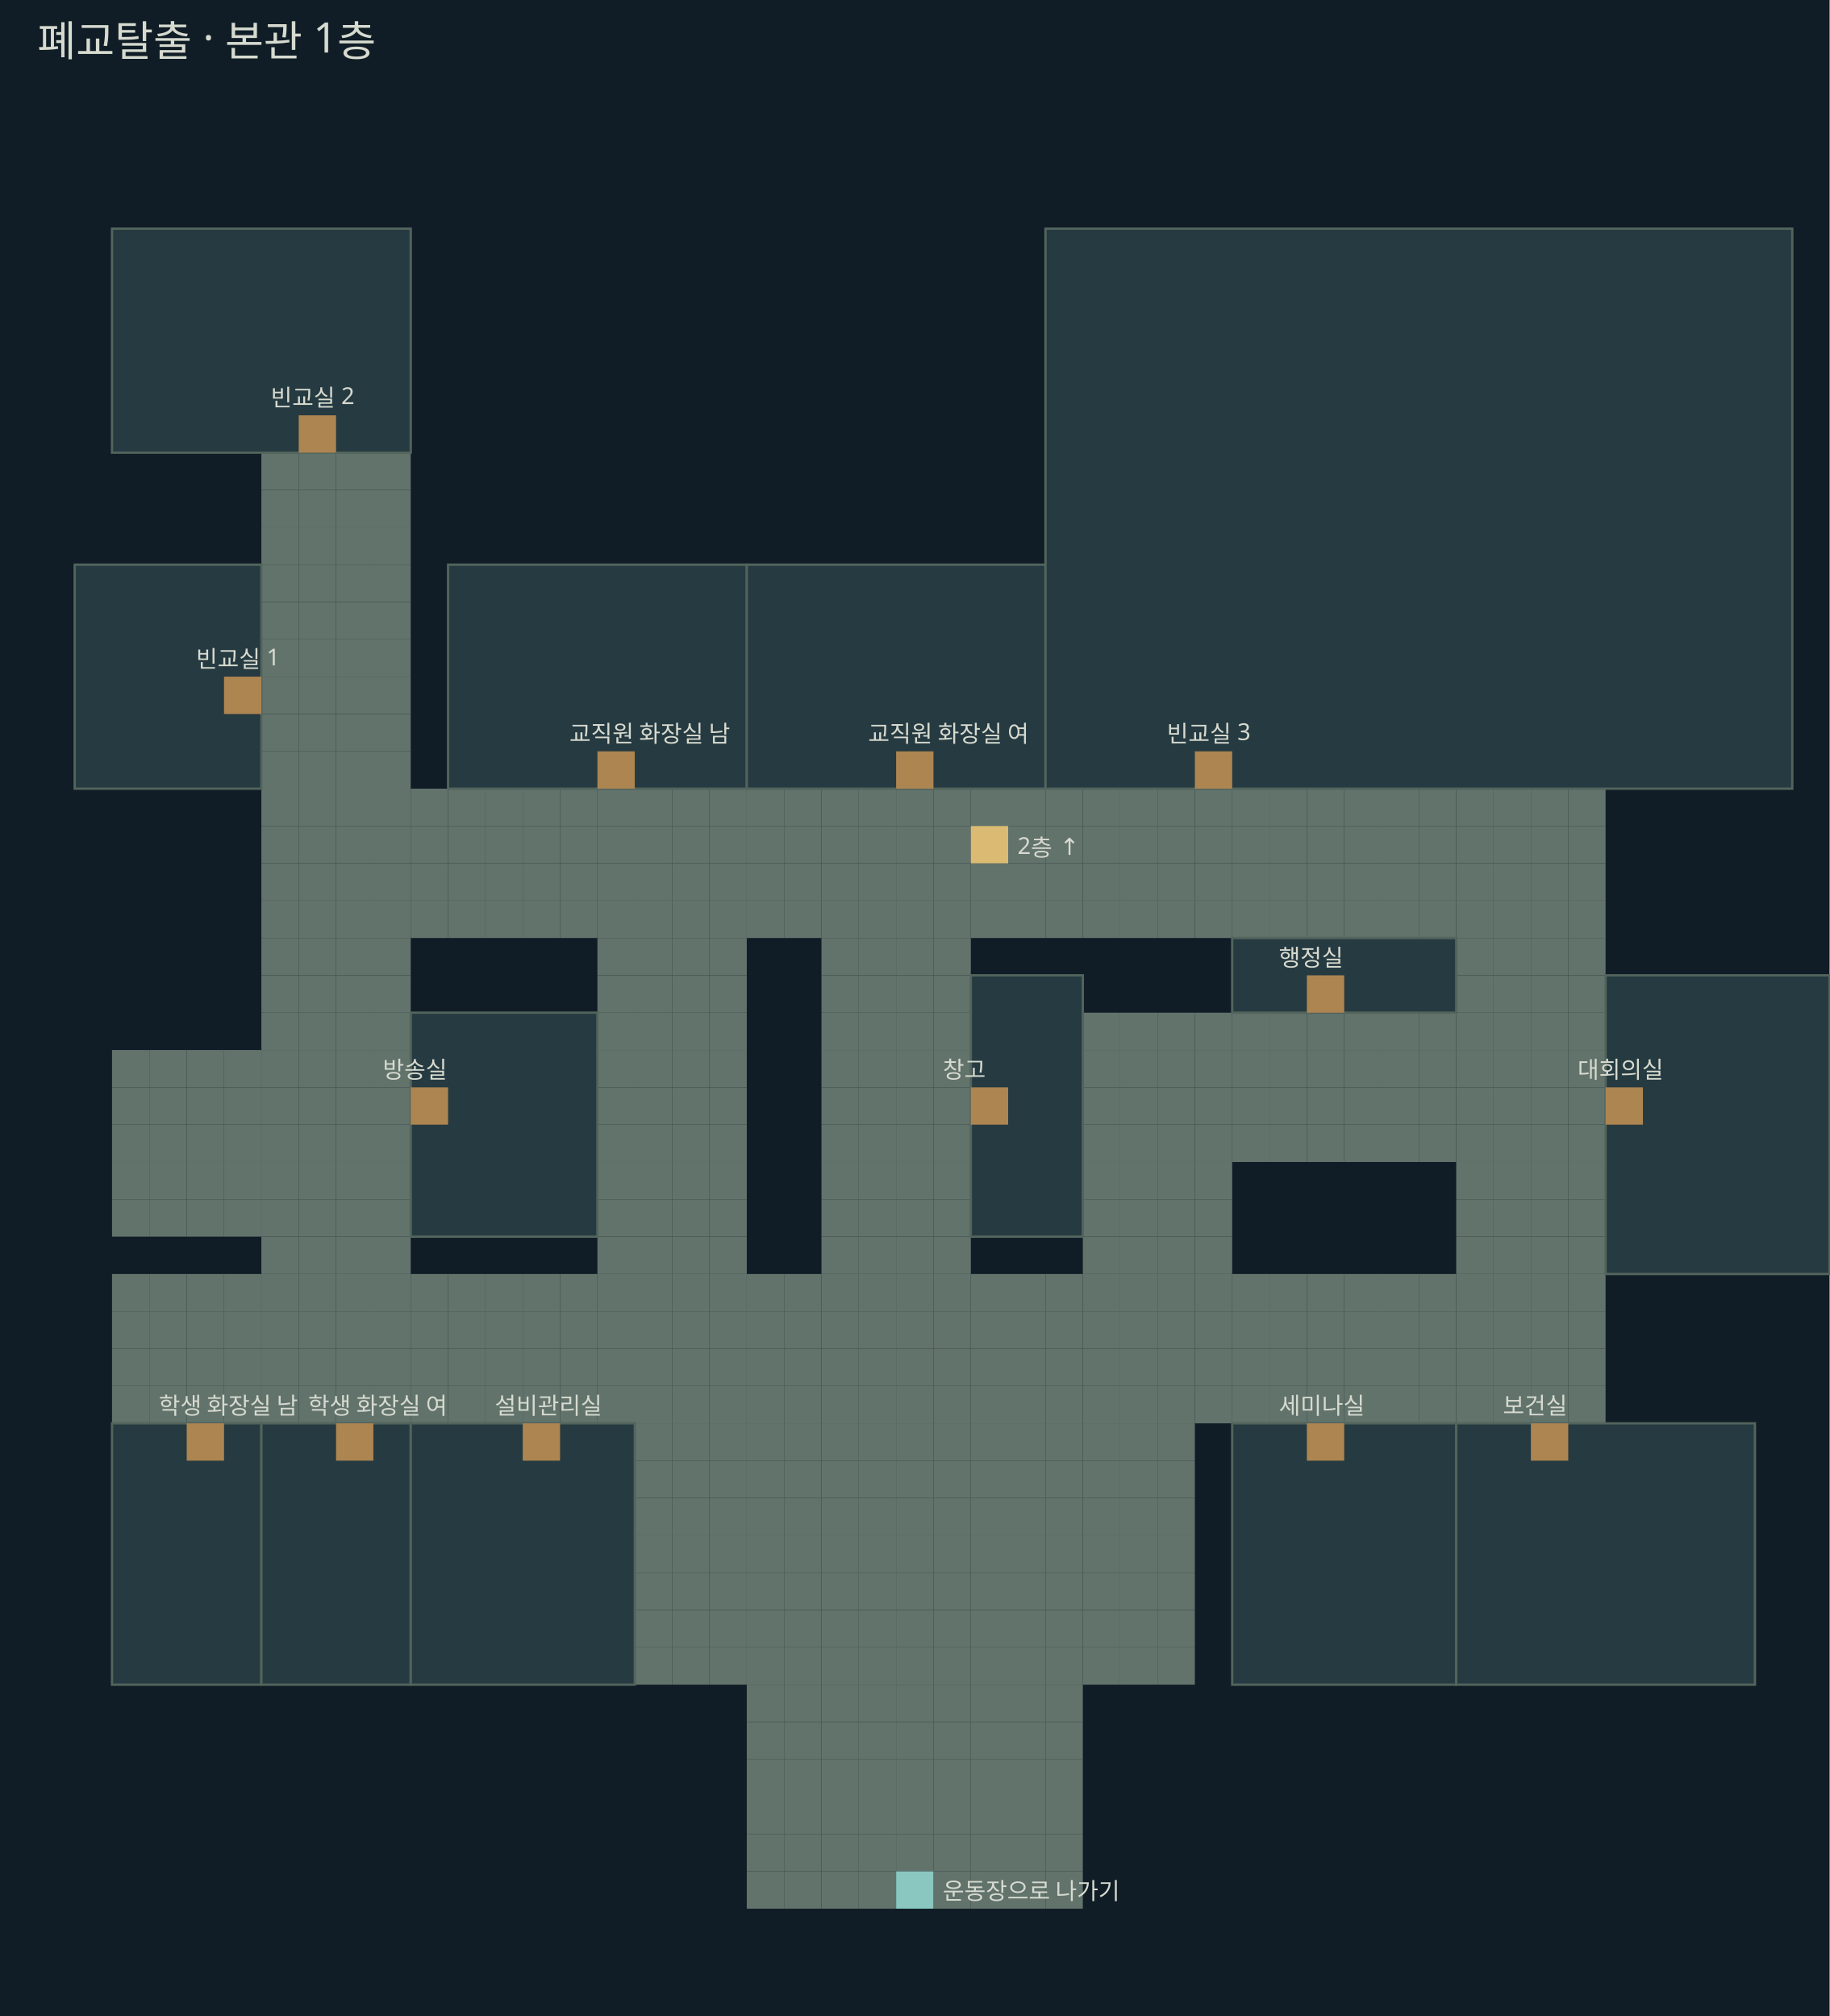
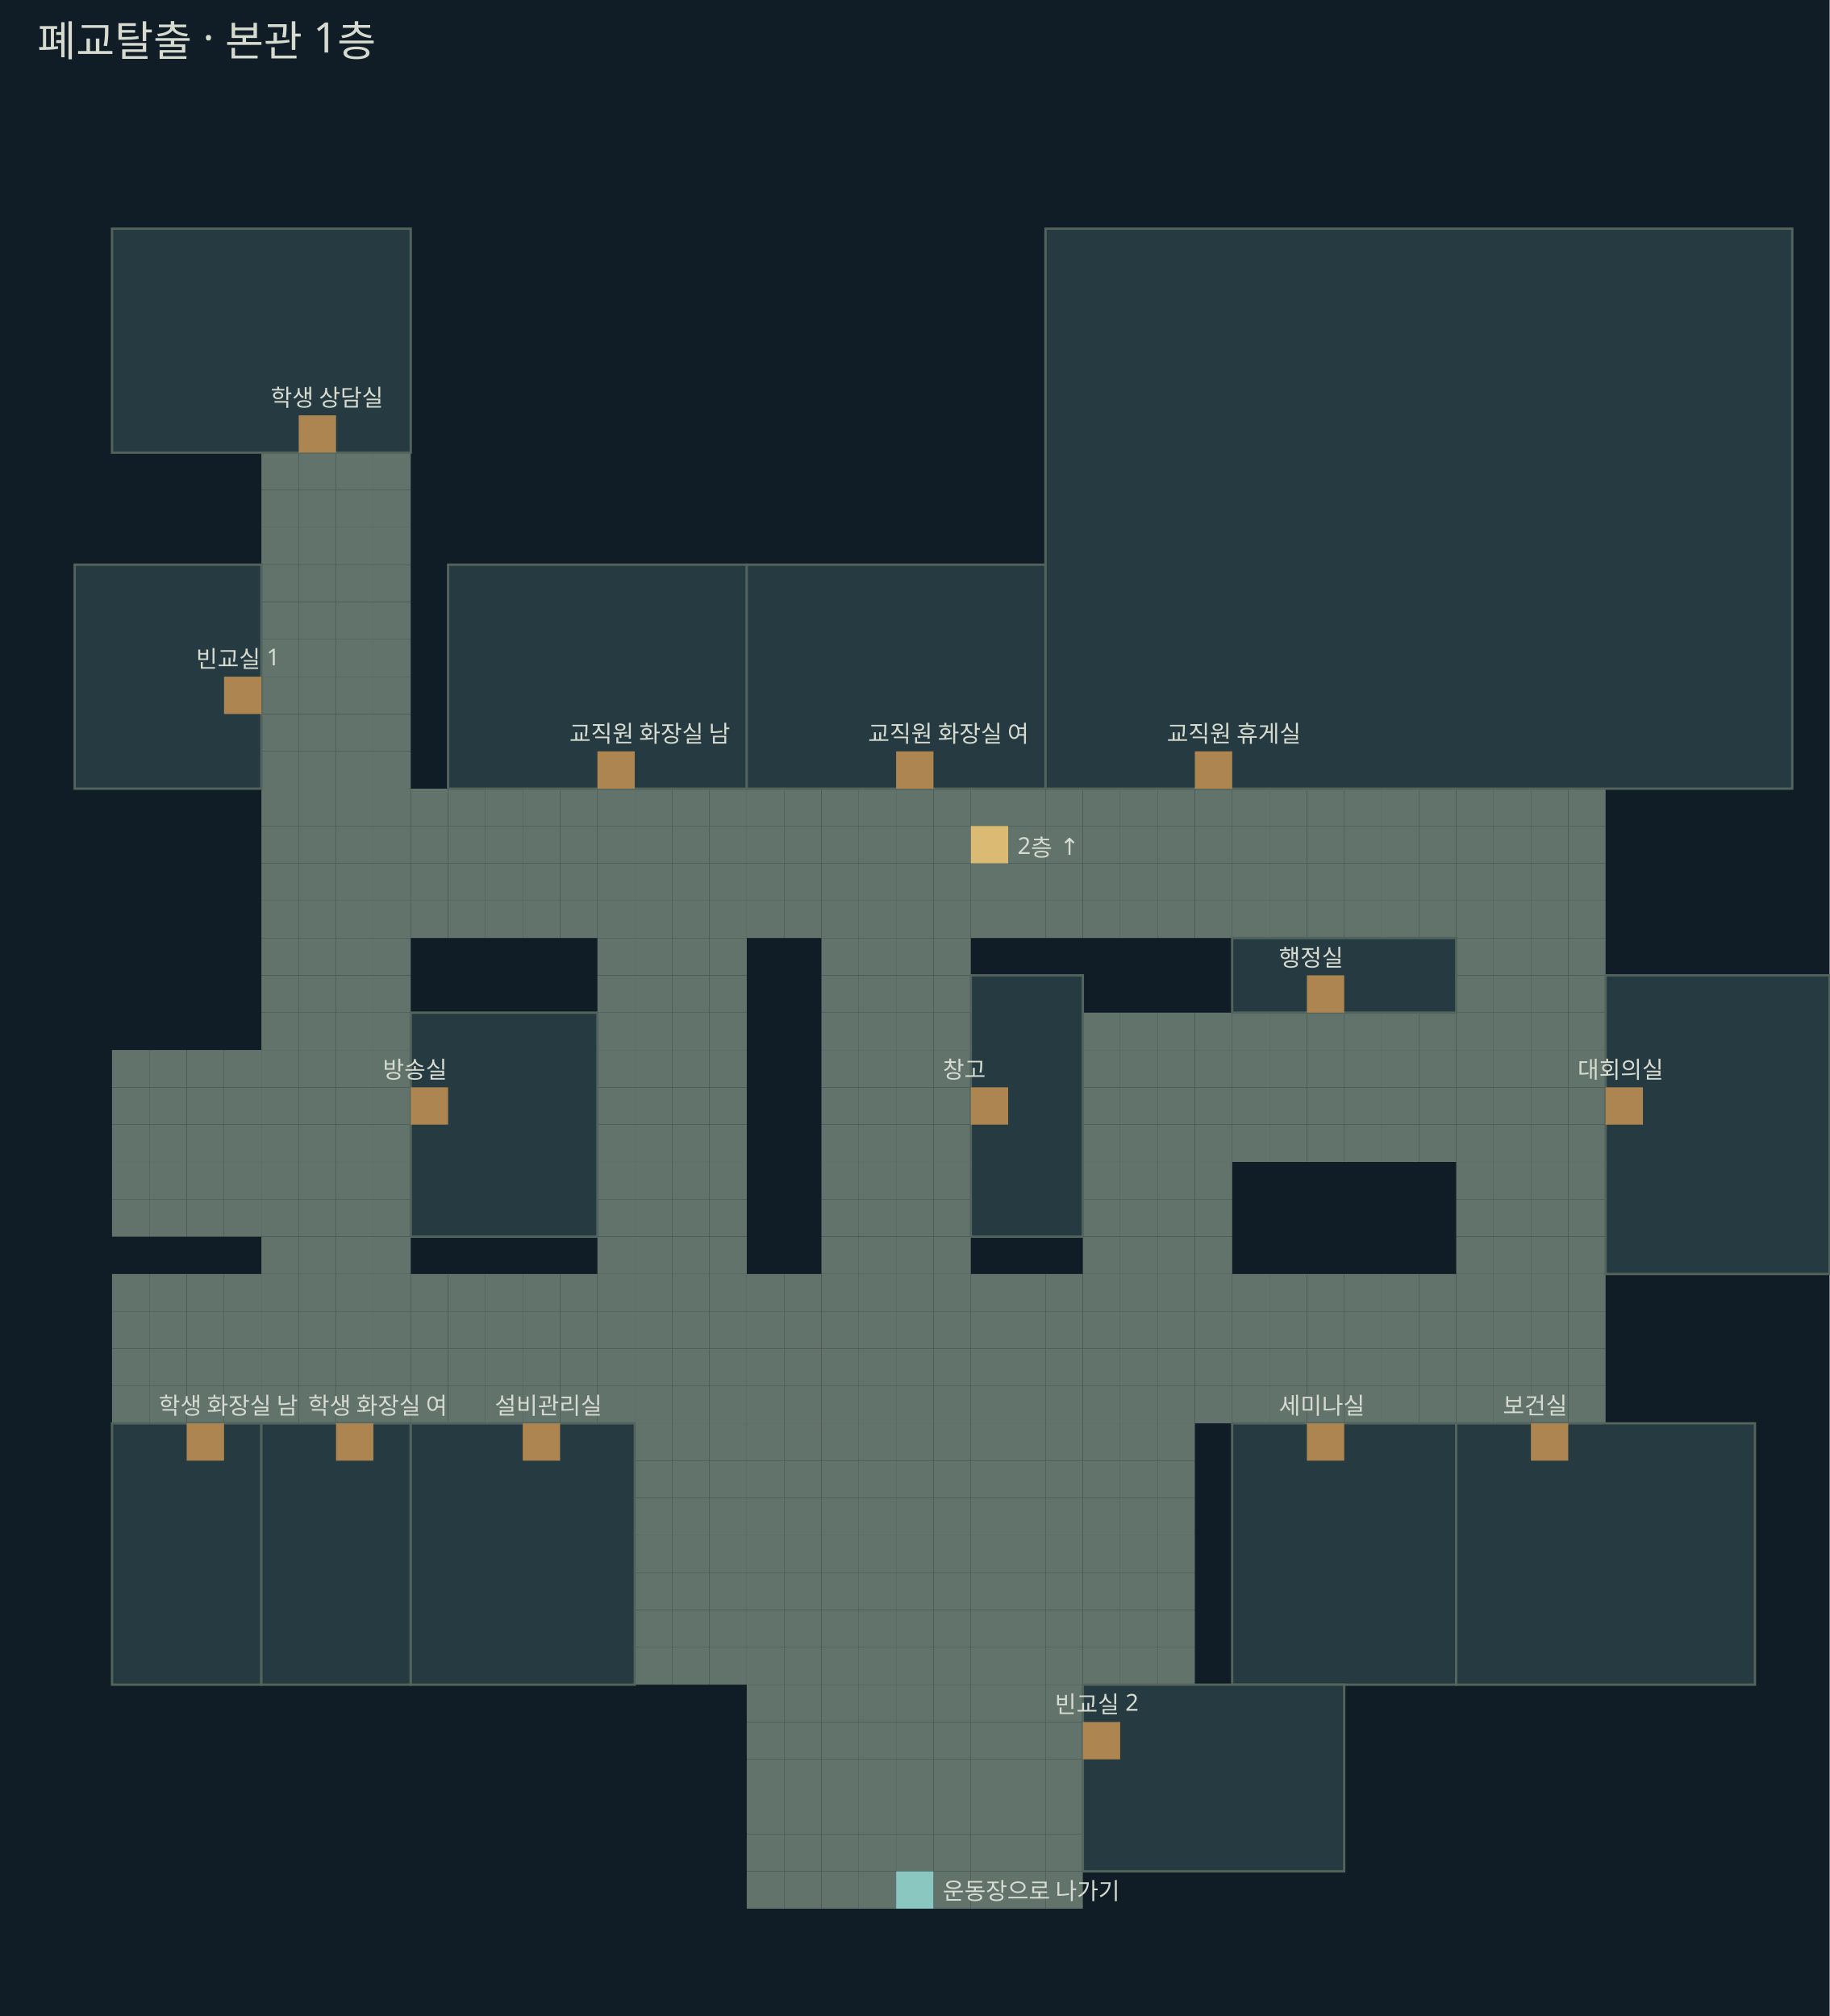
<svg xmlns="http://www.w3.org/2000/svg" viewBox="0 0 784 864">
  <rect width="784" height="864" fill="#101d26" />
  <style>text{font:10px sans-serif;fill:#d6dacf}</style>
  <text x="16" y="24" style="font-size:18px">폐교탈출 · 본관 1층</text>
  <rect x="48" y="594" width="16" height="16" fill="#62736c" />
  <rect x="48" y="578" width="16" height="16" fill="#62736c" />
  <rect x="48" y="562" width="16" height="16" fill="#62736c" />
  <rect x="48" y="546" width="16" height="16" fill="#62736c" />
  <rect x="48" y="514" width="16" height="16" fill="#62736c" />
  <rect x="48" y="498" width="16" height="16" fill="#62736c" />
  <rect x="48" y="482" width="16" height="16" fill="#62736c" />
  <rect x="48" y="466" width="16" height="16" fill="#62736c" />
  <rect x="48" y="450" width="16" height="16" fill="#62736c" />
  <rect x="64" y="594" width="16" height="16" fill="#62736c" />
  <rect x="64" y="578" width="16" height="16" fill="#62736c" />
  <rect x="64" y="562" width="16" height="16" fill="#62736c" />
  <rect x="64" y="546" width="16" height="16" fill="#62736c" />
  <rect x="64" y="514" width="16" height="16" fill="#62736c" />
  <rect x="64" y="498" width="16" height="16" fill="#62736c" />
  <rect x="64" y="482" width="16" height="16" fill="#62736c" />
  <rect x="64" y="466" width="16" height="16" fill="#62736c" />
  <rect x="64" y="450" width="16" height="16" fill="#62736c" />
  <rect x="80" y="594" width="16" height="16" fill="#62736c" />
  <rect x="80" y="578" width="16" height="16" fill="#62736c" />
  <rect x="80" y="562" width="16" height="16" fill="#62736c" />
  <rect x="80" y="546" width="16" height="16" fill="#62736c" />
  <rect x="80" y="514" width="16" height="16" fill="#62736c" />
  <rect x="80" y="498" width="16" height="16" fill="#62736c" />
  <rect x="80" y="482" width="16" height="16" fill="#62736c" />
  <rect x="80" y="466" width="16" height="16" fill="#62736c" />
  <rect x="80" y="450" width="16" height="16" fill="#62736c" />
  <rect x="96" y="594" width="16" height="16" fill="#62736c" />
  <rect x="96" y="578" width="16" height="16" fill="#62736c" />
  <rect x="96" y="562" width="16" height="16" fill="#62736c" />
  <rect x="96" y="546" width="16" height="16" fill="#62736c" />
  <rect x="96" y="514" width="16" height="16" fill="#62736c" />
  <rect x="96" y="498" width="16" height="16" fill="#62736c" />
  <rect x="96" y="482" width="16" height="16" fill="#62736c" />
  <rect x="96" y="466" width="16" height="16" fill="#62736c" />
  <rect x="96" y="450" width="16" height="16" fill="#62736c" />
  <rect x="112" y="594" width="16" height="16" fill="#62736c" />
  <rect x="112" y="578" width="16" height="16" fill="#62736c" />
  <rect x="112" y="562" width="16" height="16" fill="#62736c" />
  <rect x="112" y="546" width="16" height="16" fill="#62736c" />
  <rect x="112" y="530" width="16" height="16" fill="#62736c" />
  <rect x="112" y="514" width="16" height="16" fill="#62736c" />
  <rect x="112" y="498" width="16" height="16" fill="#62736c" />
  <rect x="112" y="482" width="16" height="16" fill="#62736c" />
  <rect x="112" y="466" width="16" height="16" fill="#62736c" />
  <rect x="112" y="450" width="16" height="16" fill="#62736c" />
  <rect x="112" y="434" width="16" height="16" fill="#62736c" />
  <rect x="112" y="418" width="16" height="16" fill="#62736c" />
  <rect x="112" y="402" width="16" height="16" fill="#62736c" />
  <rect x="112" y="386" width="16" height="16" fill="#62736c" />
  <rect x="112" y="370" width="16" height="16" fill="#62736c" />
  <rect x="112" y="354" width="16" height="16" fill="#62736c" />
  <rect x="112" y="338" width="16" height="16" fill="#62736c" />
  <rect x="112" y="322" width="16" height="16" fill="#62736c" />
  <rect x="112" y="306" width="16" height="16" fill="#62736c" />
  <rect x="112" y="290" width="16" height="16" fill="#62736c" />
  <rect x="112" y="274" width="16" height="16" fill="#62736c" />
  <rect x="112" y="258" width="16" height="16" fill="#62736c" />
  <rect x="112" y="242" width="16" height="16" fill="#62736c" />
  <rect x="112" y="226" width="16" height="16" fill="#62736c" />
  <rect x="112" y="210" width="16" height="16" fill="#62736c" />
  <rect x="112" y="194" width="16" height="16" fill="#62736c" />
  <rect x="128" y="594" width="16" height="16" fill="#62736c" />
  <rect x="128" y="578" width="16" height="16" fill="#62736c" />
  <rect x="128" y="562" width="16" height="16" fill="#62736c" />
  <rect x="128" y="546" width="16" height="16" fill="#62736c" />
  <rect x="128" y="530" width="16" height="16" fill="#62736c" />
  <rect x="128" y="514" width="16" height="16" fill="#62736c" />
  <rect x="128" y="498" width="16" height="16" fill="#62736c" />
  <rect x="128" y="482" width="16" height="16" fill="#62736c" />
  <rect x="128" y="466" width="16" height="16" fill="#62736c" />
  <rect x="128" y="450" width="16" height="16" fill="#62736c" />
  <rect x="128" y="434" width="16" height="16" fill="#62736c" />
  <rect x="128" y="418" width="16" height="16" fill="#62736c" />
  <rect x="128" y="402" width="16" height="16" fill="#62736c" />
  <rect x="128" y="386" width="16" height="16" fill="#62736c" />
  <rect x="128" y="370" width="16" height="16" fill="#62736c" />
  <rect x="128" y="354" width="16" height="16" fill="#62736c" />
  <rect x="128" y="338" width="16" height="16" fill="#62736c" />
  <rect x="128" y="322" width="16" height="16" fill="#62736c" />
  <rect x="128" y="306" width="16" height="16" fill="#62736c" />
  <rect x="128" y="290" width="16" height="16" fill="#62736c" />
  <rect x="128" y="274" width="16" height="16" fill="#62736c" />
  <rect x="128" y="258" width="16" height="16" fill="#62736c" />
  <rect x="128" y="242" width="16" height="16" fill="#62736c" />
  <rect x="128" y="226" width="16" height="16" fill="#62736c" />
  <rect x="128" y="210" width="16" height="16" fill="#62736c" />
  <rect x="128" y="194" width="16" height="16" fill="#62736c" />
  <rect x="144" y="594" width="16" height="16" fill="#62736c" />
  <rect x="144" y="578" width="16" height="16" fill="#62736c" />
  <rect x="144" y="562" width="16" height="16" fill="#62736c" />
  <rect x="144" y="546" width="16" height="16" fill="#62736c" />
  <rect x="144" y="530" width="16" height="16" fill="#62736c" />
  <rect x="144" y="514" width="16" height="16" fill="#62736c" />
  <rect x="144" y="498" width="16" height="16" fill="#62736c" />
  <rect x="144" y="482" width="16" height="16" fill="#62736c" />
  <rect x="144" y="466" width="16" height="16" fill="#62736c" />
  <rect x="144" y="450" width="16" height="16" fill="#62736c" />
  <rect x="144" y="434" width="16" height="16" fill="#62736c" />
  <rect x="144" y="418" width="16" height="16" fill="#62736c" />
  <rect x="144" y="402" width="16" height="16" fill="#62736c" />
  <rect x="144" y="386" width="16" height="16" fill="#62736c" />
  <rect x="144" y="370" width="16" height="16" fill="#62736c" />
  <rect x="144" y="354" width="16" height="16" fill="#62736c" />
  <rect x="144" y="338" width="16" height="16" fill="#62736c" />
  <rect x="144" y="322" width="16" height="16" fill="#62736c" />
  <rect x="144" y="306" width="16" height="16" fill="#62736c" />
  <rect x="144" y="290" width="16" height="16" fill="#62736c" />
  <rect x="144" y="274" width="16" height="16" fill="#62736c" />
  <rect x="144" y="258" width="16" height="16" fill="#62736c" />
  <rect x="144" y="242" width="16" height="16" fill="#62736c" />
  <rect x="144" y="226" width="16" height="16" fill="#62736c" />
  <rect x="144" y="210" width="16" height="16" fill="#62736c" />
  <rect x="144" y="194" width="16" height="16" fill="#62736c" />
  <rect x="160" y="594" width="16" height="16" fill="#62736c" />
  <rect x="160" y="578" width="16" height="16" fill="#62736c" />
  <rect x="160" y="562" width="16" height="16" fill="#62736c" />
  <rect x="160" y="546" width="16" height="16" fill="#62736c" />
  <rect x="160" y="530" width="16" height="16" fill="#62736c" />
  <rect x="160" y="514" width="16" height="16" fill="#62736c" />
  <rect x="160" y="498" width="16" height="16" fill="#62736c" />
  <rect x="160" y="482" width="16" height="16" fill="#62736c" />
  <rect x="160" y="466" width="16" height="16" fill="#62736c" />
  <rect x="160" y="450" width="16" height="16" fill="#62736c" />
  <rect x="160" y="434" width="16" height="16" fill="#62736c" />
  <rect x="160" y="418" width="16" height="16" fill="#62736c" />
  <rect x="160" y="402" width="16" height="16" fill="#62736c" />
  <rect x="160" y="386" width="16" height="16" fill="#62736c" />
  <rect x="160" y="370" width="16" height="16" fill="#62736c" />
  <rect x="160" y="354" width="16" height="16" fill="#62736c" />
  <rect x="160" y="338" width="16" height="16" fill="#62736c" />
  <rect x="160" y="322" width="16" height="16" fill="#62736c" />
  <rect x="160" y="306" width="16" height="16" fill="#62736c" />
  <rect x="160" y="290" width="16" height="16" fill="#62736c" />
  <rect x="160" y="274" width="16" height="16" fill="#62736c" />
  <rect x="160" y="258" width="16" height="16" fill="#62736c" />
  <rect x="160" y="242" width="16" height="16" fill="#62736c" />
  <rect x="160" y="226" width="16" height="16" fill="#62736c" />
  <rect x="160" y="210" width="16" height="16" fill="#62736c" />
  <rect x="160" y="194" width="16" height="16" fill="#62736c" />
  <rect x="176" y="594" width="16" height="16" fill="#62736c" />
  <rect x="176" y="578" width="16" height="16" fill="#62736c" />
  <rect x="176" y="562" width="16" height="16" fill="#62736c" />
  <rect x="176" y="546" width="16" height="16" fill="#62736c" />
  <rect x="176" y="386" width="16" height="16" fill="#62736c" />
  <rect x="176" y="370" width="16" height="16" fill="#62736c" />
  <rect x="176" y="354" width="16" height="16" fill="#62736c" />
  <rect x="176" y="338" width="16" height="16" fill="#62736c" />
  <rect x="192" y="594" width="16" height="16" fill="#62736c" />
  <rect x="192" y="578" width="16" height="16" fill="#62736c" />
  <rect x="192" y="562" width="16" height="16" fill="#62736c" />
  <rect x="192" y="546" width="16" height="16" fill="#62736c" />
  <rect x="192" y="386" width="16" height="16" fill="#62736c" />
  <rect x="192" y="370" width="16" height="16" fill="#62736c" />
  <rect x="192" y="354" width="16" height="16" fill="#62736c" />
  <rect x="192" y="338" width="16" height="16" fill="#62736c" />
  <rect x="208" y="594" width="16" height="16" fill="#62736c" />
  <rect x="208" y="578" width="16" height="16" fill="#62736c" />
  <rect x="208" y="562" width="16" height="16" fill="#62736c" />
  <rect x="208" y="546" width="16" height="16" fill="#62736c" />
  <rect x="208" y="386" width="16" height="16" fill="#62736c" />
  <rect x="208" y="370" width="16" height="16" fill="#62736c" />
  <rect x="208" y="354" width="16" height="16" fill="#62736c" />
  <rect x="208" y="338" width="16" height="16" fill="#62736c" />
  <rect x="224" y="594" width="16" height="16" fill="#62736c" />
  <rect x="224" y="578" width="16" height="16" fill="#62736c" />
  <rect x="224" y="562" width="16" height="16" fill="#62736c" />
  <rect x="224" y="546" width="16" height="16" fill="#62736c" />
  <rect x="224" y="386" width="16" height="16" fill="#62736c" />
  <rect x="224" y="370" width="16" height="16" fill="#62736c" />
  <rect x="224" y="354" width="16" height="16" fill="#62736c" />
  <rect x="224" y="338" width="16" height="16" fill="#62736c" />
  <rect x="240" y="594" width="16" height="16" fill="#62736c" />
  <rect x="240" y="578" width="16" height="16" fill="#62736c" />
  <rect x="240" y="562" width="16" height="16" fill="#62736c" />
  <rect x="240" y="546" width="16" height="16" fill="#62736c" />
  <rect x="240" y="386" width="16" height="16" fill="#62736c" />
  <rect x="240" y="370" width="16" height="16" fill="#62736c" />
  <rect x="240" y="354" width="16" height="16" fill="#62736c" />
  <rect x="240" y="338" width="16" height="16" fill="#62736c" />
  <rect x="256" y="594" width="16" height="16" fill="#62736c" />
  <rect x="256" y="578" width="16" height="16" fill="#62736c" />
  <rect x="256" y="562" width="16" height="16" fill="#62736c" />
  <rect x="256" y="546" width="16" height="16" fill="#62736c" />
  <rect x="256" y="530" width="16" height="16" fill="#62736c" />
  <rect x="256" y="514" width="16" height="16" fill="#62736c" />
  <rect x="256" y="498" width="16" height="16" fill="#62736c" />
  <rect x="256" y="482" width="16" height="16" fill="#62736c" />
  <rect x="256" y="466" width="16" height="16" fill="#62736c" />
  <rect x="256" y="450" width="16" height="16" fill="#62736c" />
  <rect x="256" y="434" width="16" height="16" fill="#62736c" />
  <rect x="256" y="418" width="16" height="16" fill="#62736c" />
  <rect x="256" y="402" width="16" height="16" fill="#62736c" />
  <rect x="256" y="386" width="16" height="16" fill="#62736c" />
  <rect x="256" y="370" width="16" height="16" fill="#62736c" />
  <rect x="256" y="354" width="16" height="16" fill="#62736c" />
  <rect x="256" y="338" width="16" height="16" fill="#62736c" />
  <rect x="272" y="706" width="16" height="16" fill="#62736c" />
  <rect x="272" y="690" width="16" height="16" fill="#62736c" />
  <rect x="272" y="674" width="16" height="16" fill="#62736c" />
  <rect x="272" y="658" width="16" height="16" fill="#62736c" />
  <rect x="272" y="642" width="16" height="16" fill="#62736c" />
  <rect x="272" y="626" width="16" height="16" fill="#62736c" />
  <rect x="272" y="610" width="16" height="16" fill="#62736c" />
  <rect x="272" y="594" width="16" height="16" fill="#62736c" />
  <rect x="272" y="578" width="16" height="16" fill="#62736c" />
  <rect x="272" y="562" width="16" height="16" fill="#62736c" />
  <rect x="272" y="546" width="16" height="16" fill="#62736c" />
  <rect x="272" y="530" width="16" height="16" fill="#62736c" />
  <rect x="272" y="514" width="16" height="16" fill="#62736c" />
  <rect x="272" y="498" width="16" height="16" fill="#62736c" />
  <rect x="272" y="482" width="16" height="16" fill="#62736c" />
  <rect x="272" y="466" width="16" height="16" fill="#62736c" />
  <rect x="272" y="450" width="16" height="16" fill="#62736c" />
  <rect x="272" y="434" width="16" height="16" fill="#62736c" />
  <rect x="272" y="418" width="16" height="16" fill="#62736c" />
  <rect x="272" y="402" width="16" height="16" fill="#62736c" />
  <rect x="272" y="386" width="16" height="16" fill="#62736c" />
  <rect x="272" y="370" width="16" height="16" fill="#62736c" />
  <rect x="272" y="354" width="16" height="16" fill="#62736c" />
  <rect x="272" y="338" width="16" height="16" fill="#62736c" />
  <rect x="288" y="706" width="16" height="16" fill="#62736c" />
  <rect x="288" y="690" width="16" height="16" fill="#62736c" />
  <rect x="288" y="674" width="16" height="16" fill="#62736c" />
  <rect x="288" y="658" width="16" height="16" fill="#62736c" />
  <rect x="288" y="642" width="16" height="16" fill="#62736c" />
  <rect x="288" y="626" width="16" height="16" fill="#62736c" />
  <rect x="288" y="610" width="16" height="16" fill="#62736c" />
  <rect x="288" y="594" width="16" height="16" fill="#62736c" />
  <rect x="288" y="578" width="16" height="16" fill="#62736c" />
  <rect x="288" y="562" width="16" height="16" fill="#62736c" />
  <rect x="288" y="546" width="16" height="16" fill="#62736c" />
  <rect x="288" y="530" width="16" height="16" fill="#62736c" />
  <rect x="288" y="514" width="16" height="16" fill="#62736c" />
  <rect x="288" y="498" width="16" height="16" fill="#62736c" />
  <rect x="288" y="482" width="16" height="16" fill="#62736c" />
  <rect x="288" y="466" width="16" height="16" fill="#62736c" />
  <rect x="288" y="450" width="16" height="16" fill="#62736c" />
  <rect x="288" y="434" width="16" height="16" fill="#62736c" />
  <rect x="288" y="418" width="16" height="16" fill="#62736c" />
  <rect x="288" y="402" width="16" height="16" fill="#62736c" />
  <rect x="288" y="386" width="16" height="16" fill="#62736c" />
  <rect x="288" y="370" width="16" height="16" fill="#62736c" />
  <rect x="288" y="354" width="16" height="16" fill="#62736c" />
  <rect x="288" y="338" width="16" height="16" fill="#62736c" />
  <rect x="304" y="706" width="16" height="16" fill="#62736c" />
  <rect x="304" y="690" width="16" height="16" fill="#62736c" />
  <rect x="304" y="674" width="16" height="16" fill="#62736c" />
  <rect x="304" y="658" width="16" height="16" fill="#62736c" />
  <rect x="304" y="642" width="16" height="16" fill="#62736c" />
  <rect x="304" y="626" width="16" height="16" fill="#62736c" />
  <rect x="304" y="610" width="16" height="16" fill="#62736c" />
  <rect x="304" y="594" width="16" height="16" fill="#62736c" />
  <rect x="304" y="578" width="16" height="16" fill="#62736c" />
  <rect x="304" y="562" width="16" height="16" fill="#62736c" />
  <rect x="304" y="546" width="16" height="16" fill="#62736c" />
  <rect x="304" y="530" width="16" height="16" fill="#62736c" />
  <rect x="304" y="514" width="16" height="16" fill="#62736c" />
  <rect x="304" y="498" width="16" height="16" fill="#62736c" />
  <rect x="304" y="482" width="16" height="16" fill="#62736c" />
  <rect x="304" y="466" width="16" height="16" fill="#62736c" />
  <rect x="304" y="450" width="16" height="16" fill="#62736c" />
  <rect x="304" y="434" width="16" height="16" fill="#62736c" />
  <rect x="304" y="418" width="16" height="16" fill="#62736c" />
  <rect x="304" y="402" width="16" height="16" fill="#62736c" />
  <rect x="304" y="386" width="16" height="16" fill="#62736c" />
  <rect x="304" y="370" width="16" height="16" fill="#62736c" />
  <rect x="304" y="354" width="16" height="16" fill="#62736c" />
  <rect x="304" y="338" width="16" height="16" fill="#62736c" />
  <rect x="320" y="802" width="16" height="16" fill="#62736c" />
  <rect x="320" y="786" width="16" height="16" fill="#62736c" />
  <rect x="320" y="770" width="16" height="16" fill="#62736c" />
  <rect x="320" y="754" width="16" height="16" fill="#62736c" />
  <rect x="320" y="738" width="16" height="16" fill="#62736c" />
  <rect x="320" y="722" width="16" height="16" fill="#62736c" />
  <rect x="320" y="706" width="16" height="16" fill="#62736c" />
  <rect x="320" y="690" width="16" height="16" fill="#62736c" />
  <rect x="320" y="674" width="16" height="16" fill="#62736c" />
  <rect x="320" y="658" width="16" height="16" fill="#62736c" />
  <rect x="320" y="642" width="16" height="16" fill="#62736c" />
  <rect x="320" y="626" width="16" height="16" fill="#62736c" />
  <rect x="320" y="610" width="16" height="16" fill="#62736c" />
  <rect x="320" y="594" width="16" height="16" fill="#62736c" />
  <rect x="320" y="578" width="16" height="16" fill="#62736c" />
  <rect x="320" y="562" width="16" height="16" fill="#62736c" />
  <rect x="320" y="546" width="16" height="16" fill="#62736c" />
  <rect x="320" y="386" width="16" height="16" fill="#62736c" />
  <rect x="320" y="370" width="16" height="16" fill="#62736c" />
  <rect x="320" y="354" width="16" height="16" fill="#62736c" />
  <rect x="320" y="338" width="16" height="16" fill="#62736c" />
  <rect x="336" y="802" width="16" height="16" fill="#62736c" />
  <rect x="336" y="786" width="16" height="16" fill="#62736c" />
  <rect x="336" y="770" width="16" height="16" fill="#62736c" />
  <rect x="336" y="754" width="16" height="16" fill="#62736c" />
  <rect x="336" y="738" width="16" height="16" fill="#62736c" />
  <rect x="336" y="722" width="16" height="16" fill="#62736c" />
  <rect x="336" y="706" width="16" height="16" fill="#62736c" />
  <rect x="336" y="690" width="16" height="16" fill="#62736c" />
  <rect x="336" y="674" width="16" height="16" fill="#62736c" />
  <rect x="336" y="658" width="16" height="16" fill="#62736c" />
  <rect x="336" y="642" width="16" height="16" fill="#62736c" />
  <rect x="336" y="626" width="16" height="16" fill="#62736c" />
  <rect x="336" y="610" width="16" height="16" fill="#62736c" />
  <rect x="336" y="594" width="16" height="16" fill="#62736c" />
  <rect x="336" y="578" width="16" height="16" fill="#62736c" />
  <rect x="336" y="562" width="16" height="16" fill="#62736c" />
  <rect x="336" y="546" width="16" height="16" fill="#62736c" />
  <rect x="336" y="386" width="16" height="16" fill="#62736c" />
  <rect x="336" y="370" width="16" height="16" fill="#62736c" />
  <rect x="336" y="354" width="16" height="16" fill="#62736c" />
  <rect x="336" y="338" width="16" height="16" fill="#62736c" />
  <rect x="352" y="802" width="16" height="16" fill="#62736c" />
  <rect x="352" y="786" width="16" height="16" fill="#62736c" />
  <rect x="352" y="770" width="16" height="16" fill="#62736c" />
  <rect x="352" y="754" width="16" height="16" fill="#62736c" />
  <rect x="352" y="738" width="16" height="16" fill="#62736c" />
  <rect x="352" y="722" width="16" height="16" fill="#62736c" />
  <rect x="352" y="706" width="16" height="16" fill="#62736c" />
  <rect x="352" y="690" width="16" height="16" fill="#62736c" />
  <rect x="352" y="674" width="16" height="16" fill="#62736c" />
  <rect x="352" y="658" width="16" height="16" fill="#62736c" />
  <rect x="352" y="642" width="16" height="16" fill="#62736c" />
  <rect x="352" y="626" width="16" height="16" fill="#62736c" />
  <rect x="352" y="610" width="16" height="16" fill="#62736c" />
  <rect x="352" y="594" width="16" height="16" fill="#62736c" />
  <rect x="352" y="578" width="16" height="16" fill="#62736c" />
  <rect x="352" y="562" width="16" height="16" fill="#62736c" />
  <rect x="352" y="546" width="16" height="16" fill="#62736c" />
  <rect x="352" y="530" width="16" height="16" fill="#62736c" />
  <rect x="352" y="514" width="16" height="16" fill="#62736c" />
  <rect x="352" y="498" width="16" height="16" fill="#62736c" />
  <rect x="352" y="482" width="16" height="16" fill="#62736c" />
  <rect x="352" y="466" width="16" height="16" fill="#62736c" />
  <rect x="352" y="450" width="16" height="16" fill="#62736c" />
  <rect x="352" y="434" width="16" height="16" fill="#62736c" />
  <rect x="352" y="418" width="16" height="16" fill="#62736c" />
  <rect x="352" y="402" width="16" height="16" fill="#62736c" />
  <rect x="352" y="386" width="16" height="16" fill="#62736c" />
  <rect x="352" y="370" width="16" height="16" fill="#62736c" />
  <rect x="352" y="354" width="16" height="16" fill="#62736c" />
  <rect x="352" y="338" width="16" height="16" fill="#62736c" />
  <rect x="368" y="802" width="16" height="16" fill="#62736c" />
  <rect x="368" y="786" width="16" height="16" fill="#62736c" />
  <rect x="368" y="770" width="16" height="16" fill="#62736c" />
  <rect x="368" y="754" width="16" height="16" fill="#62736c" />
  <rect x="368" y="738" width="16" height="16" fill="#62736c" />
  <rect x="368" y="722" width="16" height="16" fill="#62736c" />
  <rect x="368" y="706" width="16" height="16" fill="#62736c" />
  <rect x="368" y="690" width="16" height="16" fill="#62736c" />
  <rect x="368" y="674" width="16" height="16" fill="#62736c" />
  <rect x="368" y="658" width="16" height="16" fill="#62736c" />
  <rect x="368" y="642" width="16" height="16" fill="#62736c" />
  <rect x="368" y="626" width="16" height="16" fill="#62736c" />
  <rect x="368" y="610" width="16" height="16" fill="#62736c" />
  <rect x="368" y="594" width="16" height="16" fill="#62736c" />
  <rect x="368" y="578" width="16" height="16" fill="#62736c" />
  <rect x="368" y="562" width="16" height="16" fill="#62736c" />
  <rect x="368" y="546" width="16" height="16" fill="#62736c" />
  <rect x="368" y="530" width="16" height="16" fill="#62736c" />
  <rect x="368" y="514" width="16" height="16" fill="#62736c" />
  <rect x="368" y="498" width="16" height="16" fill="#62736c" />
  <rect x="368" y="482" width="16" height="16" fill="#62736c" />
  <rect x="368" y="466" width="16" height="16" fill="#62736c" />
  <rect x="368" y="450" width="16" height="16" fill="#62736c" />
  <rect x="368" y="434" width="16" height="16" fill="#62736c" />
  <rect x="368" y="418" width="16" height="16" fill="#62736c" />
  <rect x="368" y="402" width="16" height="16" fill="#62736c" />
  <rect x="368" y="386" width="16" height="16" fill="#62736c" />
  <rect x="368" y="370" width="16" height="16" fill="#62736c" />
  <rect x="368" y="354" width="16" height="16" fill="#62736c" />
  <rect x="368" y="338" width="16" height="16" fill="#62736c" />
  <rect x="384" y="786" width="16" height="16" fill="#62736c" />
  <rect x="384" y="770" width="16" height="16" fill="#62736c" />
  <rect x="384" y="754" width="16" height="16" fill="#62736c" />
  <rect x="384" y="738" width="16" height="16" fill="#62736c" />
  <rect x="384" y="722" width="16" height="16" fill="#62736c" />
  <rect x="384" y="706" width="16" height="16" fill="#62736c" />
  <rect x="384" y="690" width="16" height="16" fill="#62736c" />
  <rect x="384" y="674" width="16" height="16" fill="#62736c" />
  <rect x="384" y="658" width="16" height="16" fill="#62736c" />
  <rect x="384" y="642" width="16" height="16" fill="#62736c" />
  <rect x="384" y="626" width="16" height="16" fill="#62736c" />
  <rect x="384" y="610" width="16" height="16" fill="#62736c" />
  <rect x="384" y="594" width="16" height="16" fill="#62736c" />
  <rect x="384" y="578" width="16" height="16" fill="#62736c" />
  <rect x="384" y="562" width="16" height="16" fill="#62736c" />
  <rect x="384" y="546" width="16" height="16" fill="#62736c" />
  <rect x="384" y="530" width="16" height="16" fill="#62736c" />
  <rect x="384" y="514" width="16" height="16" fill="#62736c" />
  <rect x="384" y="498" width="16" height="16" fill="#62736c" />
  <rect x="384" y="482" width="16" height="16" fill="#62736c" />
  <rect x="384" y="466" width="16" height="16" fill="#62736c" />
  <rect x="384" y="450" width="16" height="16" fill="#62736c" />
  <rect x="384" y="434" width="16" height="16" fill="#62736c" />
  <rect x="384" y="418" width="16" height="16" fill="#62736c" />
  <rect x="384" y="402" width="16" height="16" fill="#62736c" />
  <rect x="384" y="386" width="16" height="16" fill="#62736c" />
  <rect x="384" y="370" width="16" height="16" fill="#62736c" />
  <rect x="384" y="354" width="16" height="16" fill="#62736c" />
  <rect x="384" y="338" width="16" height="16" fill="#62736c" />
  <rect x="400" y="802" width="16" height="16" fill="#62736c" />
  <rect x="400" y="786" width="16" height="16" fill="#62736c" />
  <rect x="400" y="770" width="16" height="16" fill="#62736c" />
  <rect x="400" y="754" width="16" height="16" fill="#62736c" />
  <rect x="400" y="738" width="16" height="16" fill="#62736c" />
  <rect x="400" y="722" width="16" height="16" fill="#62736c" />
  <rect x="400" y="706" width="16" height="16" fill="#62736c" />
  <rect x="400" y="690" width="16" height="16" fill="#62736c" />
  <rect x="400" y="674" width="16" height="16" fill="#62736c" />
  <rect x="400" y="658" width="16" height="16" fill="#62736c" />
  <rect x="400" y="642" width="16" height="16" fill="#62736c" />
  <rect x="400" y="626" width="16" height="16" fill="#62736c" />
  <rect x="400" y="610" width="16" height="16" fill="#62736c" />
  <rect x="400" y="594" width="16" height="16" fill="#62736c" />
  <rect x="400" y="578" width="16" height="16" fill="#62736c" />
  <rect x="400" y="562" width="16" height="16" fill="#62736c" />
  <rect x="400" y="546" width="16" height="16" fill="#62736c" />
  <rect x="400" y="530" width="16" height="16" fill="#62736c" />
  <rect x="400" y="514" width="16" height="16" fill="#62736c" />
  <rect x="400" y="498" width="16" height="16" fill="#62736c" />
  <rect x="400" y="482" width="16" height="16" fill="#62736c" />
  <rect x="400" y="466" width="16" height="16" fill="#62736c" />
  <rect x="400" y="450" width="16" height="16" fill="#62736c" />
  <rect x="400" y="434" width="16" height="16" fill="#62736c" />
  <rect x="400" y="418" width="16" height="16" fill="#62736c" />
  <rect x="400" y="402" width="16" height="16" fill="#62736c" />
  <rect x="400" y="386" width="16" height="16" fill="#62736c" />
  <rect x="400" y="370" width="16" height="16" fill="#62736c" />
  <rect x="400" y="354" width="16" height="16" fill="#62736c" />
  <rect x="400" y="338" width="16" height="16" fill="#62736c" />
  <rect x="416" y="802" width="16" height="16" fill="#62736c" />
  <rect x="416" y="786" width="16" height="16" fill="#62736c" />
  <rect x="416" y="770" width="16" height="16" fill="#62736c" />
  <rect x="416" y="754" width="16" height="16" fill="#62736c" />
  <rect x="416" y="738" width="16" height="16" fill="#62736c" />
  <rect x="416" y="722" width="16" height="16" fill="#62736c" />
  <rect x="416" y="706" width="16" height="16" fill="#62736c" />
  <rect x="416" y="690" width="16" height="16" fill="#62736c" />
  <rect x="416" y="674" width="16" height="16" fill="#62736c" />
  <rect x="416" y="658" width="16" height="16" fill="#62736c" />
  <rect x="416" y="642" width="16" height="16" fill="#62736c" />
  <rect x="416" y="626" width="16" height="16" fill="#62736c" />
  <rect x="416" y="610" width="16" height="16" fill="#62736c" />
  <rect x="416" y="594" width="16" height="16" fill="#62736c" />
  <rect x="416" y="578" width="16" height="16" fill="#62736c" />
  <rect x="416" y="562" width="16" height="16" fill="#62736c" />
  <rect x="416" y="546" width="16" height="16" fill="#62736c" />
  <rect x="416" y="386" width="16" height="16" fill="#62736c" />
  <rect x="416" y="370" width="16" height="16" fill="#62736c" />
  <rect x="416" y="354" width="16" height="16" fill="#62736c" />
  <rect x="416" y="338" width="16" height="16" fill="#62736c" />
  <rect x="432" y="802" width="16" height="16" fill="#62736c" />
  <rect x="432" y="786" width="16" height="16" fill="#62736c" />
  <rect x="432" y="770" width="16" height="16" fill="#62736c" />
  <rect x="432" y="754" width="16" height="16" fill="#62736c" />
  <rect x="432" y="738" width="16" height="16" fill="#62736c" />
  <rect x="432" y="722" width="16" height="16" fill="#62736c" />
  <rect x="432" y="706" width="16" height="16" fill="#62736c" />
  <rect x="432" y="690" width="16" height="16" fill="#62736c" />
  <rect x="432" y="674" width="16" height="16" fill="#62736c" />
  <rect x="432" y="658" width="16" height="16" fill="#62736c" />
  <rect x="432" y="642" width="16" height="16" fill="#62736c" />
  <rect x="432" y="626" width="16" height="16" fill="#62736c" />
  <rect x="432" y="610" width="16" height="16" fill="#62736c" />
  <rect x="432" y="594" width="16" height="16" fill="#62736c" />
  <rect x="432" y="578" width="16" height="16" fill="#62736c" />
  <rect x="432" y="562" width="16" height="16" fill="#62736c" />
  <rect x="432" y="546" width="16" height="16" fill="#62736c" />
  <rect x="432" y="386" width="16" height="16" fill="#62736c" />
  <rect x="432" y="370" width="16" height="16" fill="#62736c" />
  <rect x="432" y="354" width="16" height="16" fill="#62736c" />
  <rect x="432" y="338" width="16" height="16" fill="#62736c" />
  <rect x="448" y="802" width="16" height="16" fill="#62736c" />
  <rect x="448" y="786" width="16" height="16" fill="#62736c" />
  <rect x="448" y="770" width="16" height="16" fill="#62736c" />
  <rect x="448" y="754" width="16" height="16" fill="#62736c" />
  <rect x="448" y="738" width="16" height="16" fill="#62736c" />
  <rect x="448" y="722" width="16" height="16" fill="#62736c" />
  <rect x="448" y="706" width="16" height="16" fill="#62736c" />
  <rect x="448" y="690" width="16" height="16" fill="#62736c" />
  <rect x="448" y="674" width="16" height="16" fill="#62736c" />
  <rect x="448" y="658" width="16" height="16" fill="#62736c" />
  <rect x="448" y="642" width="16" height="16" fill="#62736c" />
  <rect x="448" y="626" width="16" height="16" fill="#62736c" />
  <rect x="448" y="610" width="16" height="16" fill="#62736c" />
  <rect x="448" y="594" width="16" height="16" fill="#62736c" />
  <rect x="448" y="578" width="16" height="16" fill="#62736c" />
  <rect x="448" y="562" width="16" height="16" fill="#62736c" />
  <rect x="448" y="546" width="16" height="16" fill="#62736c" />
  <rect x="448" y="386" width="16" height="16" fill="#62736c" />
  <rect x="448" y="370" width="16" height="16" fill="#62736c" />
  <rect x="448" y="354" width="16" height="16" fill="#62736c" />
  <rect x="448" y="338" width="16" height="16" fill="#62736c" />
  <rect x="464" y="706" width="16" height="16" fill="#62736c" />
  <rect x="464" y="690" width="16" height="16" fill="#62736c" />
  <rect x="464" y="674" width="16" height="16" fill="#62736c" />
  <rect x="464" y="658" width="16" height="16" fill="#62736c" />
  <rect x="464" y="642" width="16" height="16" fill="#62736c" />
  <rect x="464" y="626" width="16" height="16" fill="#62736c" />
  <rect x="464" y="610" width="16" height="16" fill="#62736c" />
  <rect x="464" y="594" width="16" height="16" fill="#62736c" />
  <rect x="464" y="578" width="16" height="16" fill="#62736c" />
  <rect x="464" y="562" width="16" height="16" fill="#62736c" />
  <rect x="464" y="546" width="16" height="16" fill="#62736c" />
  <rect x="464" y="530" width="16" height="16" fill="#62736c" />
  <rect x="464" y="514" width="16" height="16" fill="#62736c" />
  <rect x="464" y="498" width="16" height="16" fill="#62736c" />
  <rect x="464" y="482" width="16" height="16" fill="#62736c" />
  <rect x="464" y="466" width="16" height="16" fill="#62736c" />
  <rect x="464" y="450" width="16" height="16" fill="#62736c" />
  <rect x="464" y="434" width="16" height="16" fill="#62736c" />
  <rect x="464" y="386" width="16" height="16" fill="#62736c" />
  <rect x="464" y="370" width="16" height="16" fill="#62736c" />
  <rect x="464" y="354" width="16" height="16" fill="#62736c" />
  <rect x="464" y="338" width="16" height="16" fill="#62736c" />
  <rect x="480" y="706" width="16" height="16" fill="#62736c" />
  <rect x="480" y="690" width="16" height="16" fill="#62736c" />
  <rect x="480" y="674" width="16" height="16" fill="#62736c" />
  <rect x="480" y="658" width="16" height="16" fill="#62736c" />
  <rect x="480" y="642" width="16" height="16" fill="#62736c" />
  <rect x="480" y="626" width="16" height="16" fill="#62736c" />
  <rect x="480" y="610" width="16" height="16" fill="#62736c" />
  <rect x="480" y="594" width="16" height="16" fill="#62736c" />
  <rect x="480" y="578" width="16" height="16" fill="#62736c" />
  <rect x="480" y="562" width="16" height="16" fill="#62736c" />
  <rect x="480" y="546" width="16" height="16" fill="#62736c" />
  <rect x="480" y="530" width="16" height="16" fill="#62736c" />
  <rect x="480" y="514" width="16" height="16" fill="#62736c" />
  <rect x="480" y="498" width="16" height="16" fill="#62736c" />
  <rect x="480" y="482" width="16" height="16" fill="#62736c" />
  <rect x="480" y="466" width="16" height="16" fill="#62736c" />
  <rect x="480" y="450" width="16" height="16" fill="#62736c" />
  <rect x="480" y="434" width="16" height="16" fill="#62736c" />
  <rect x="480" y="386" width="16" height="16" fill="#62736c" />
  <rect x="480" y="370" width="16" height="16" fill="#62736c" />
  <rect x="480" y="354" width="16" height="16" fill="#62736c" />
  <rect x="480" y="338" width="16" height="16" fill="#62736c" />
  <rect x="496" y="706" width="16" height="16" fill="#62736c" />
  <rect x="496" y="690" width="16" height="16" fill="#62736c" />
  <rect x="496" y="674" width="16" height="16" fill="#62736c" />
  <rect x="496" y="658" width="16" height="16" fill="#62736c" />
  <rect x="496" y="642" width="16" height="16" fill="#62736c" />
  <rect x="496" y="626" width="16" height="16" fill="#62736c" />
  <rect x="496" y="610" width="16" height="16" fill="#62736c" />
  <rect x="496" y="594" width="16" height="16" fill="#62736c" />
  <rect x="496" y="578" width="16" height="16" fill="#62736c" />
  <rect x="496" y="562" width="16" height="16" fill="#62736c" />
  <rect x="496" y="546" width="16" height="16" fill="#62736c" />
  <rect x="496" y="530" width="16" height="16" fill="#62736c" />
  <rect x="496" y="514" width="16" height="16" fill="#62736c" />
  <rect x="496" y="498" width="16" height="16" fill="#62736c" />
  <rect x="496" y="482" width="16" height="16" fill="#62736c" />
  <rect x="496" y="466" width="16" height="16" fill="#62736c" />
  <rect x="496" y="450" width="16" height="16" fill="#62736c" />
  <rect x="496" y="434" width="16" height="16" fill="#62736c" />
  <rect x="496" y="386" width="16" height="16" fill="#62736c" />
  <rect x="496" y="370" width="16" height="16" fill="#62736c" />
  <rect x="496" y="354" width="16" height="16" fill="#62736c" />
  <rect x="496" y="338" width="16" height="16" fill="#62736c" />
  <rect x="512" y="594" width="16" height="16" fill="#62736c" />
  <rect x="512" y="578" width="16" height="16" fill="#62736c" />
  <rect x="512" y="562" width="16" height="16" fill="#62736c" />
  <rect x="512" y="546" width="16" height="16" fill="#62736c" />
  <rect x="512" y="530" width="16" height="16" fill="#62736c" />
  <rect x="512" y="514" width="16" height="16" fill="#62736c" />
  <rect x="512" y="498" width="16" height="16" fill="#62736c" />
  <rect x="512" y="482" width="16" height="16" fill="#62736c" />
  <rect x="512" y="466" width="16" height="16" fill="#62736c" />
  <rect x="512" y="450" width="16" height="16" fill="#62736c" />
  <rect x="512" y="434" width="16" height="16" fill="#62736c" />
  <rect x="512" y="386" width="16" height="16" fill="#62736c" />
  <rect x="512" y="370" width="16" height="16" fill="#62736c" />
  <rect x="512" y="354" width="16" height="16" fill="#62736c" />
  <rect x="512" y="338" width="16" height="16" fill="#62736c" />
  <rect x="528" y="594" width="16" height="16" fill="#62736c" />
  <rect x="528" y="578" width="16" height="16" fill="#62736c" />
  <rect x="528" y="562" width="16" height="16" fill="#62736c" />
  <rect x="528" y="546" width="16" height="16" fill="#62736c" />
  <rect x="528" y="482" width="16" height="16" fill="#62736c" />
  <rect x="528" y="466" width="16" height="16" fill="#62736c" />
  <rect x="528" y="450" width="16" height="16" fill="#62736c" />
  <rect x="528" y="434" width="16" height="16" fill="#62736c" />
  <rect x="528" y="386" width="16" height="16" fill="#62736c" />
  <rect x="528" y="370" width="16" height="16" fill="#62736c" />
  <rect x="528" y="354" width="16" height="16" fill="#62736c" />
  <rect x="528" y="338" width="16" height="16" fill="#62736c" />
  <rect x="544" y="594" width="16" height="16" fill="#62736c" />
  <rect x="544" y="578" width="16" height="16" fill="#62736c" />
  <rect x="544" y="562" width="16" height="16" fill="#62736c" />
  <rect x="544" y="546" width="16" height="16" fill="#62736c" />
  <rect x="544" y="482" width="16" height="16" fill="#62736c" />
  <rect x="544" y="466" width="16" height="16" fill="#62736c" />
  <rect x="544" y="450" width="16" height="16" fill="#62736c" />
  <rect x="544" y="434" width="16" height="16" fill="#62736c" />
  <rect x="544" y="386" width="16" height="16" fill="#62736c" />
  <rect x="544" y="370" width="16" height="16" fill="#62736c" />
  <rect x="544" y="354" width="16" height="16" fill="#62736c" />
  <rect x="544" y="338" width="16" height="16" fill="#62736c" />
  <rect x="560" y="594" width="16" height="16" fill="#62736c" />
  <rect x="560" y="578" width="16" height="16" fill="#62736c" />
  <rect x="560" y="562" width="16" height="16" fill="#62736c" />
  <rect x="560" y="546" width="16" height="16" fill="#62736c" />
  <rect x="560" y="482" width="16" height="16" fill="#62736c" />
  <rect x="560" y="466" width="16" height="16" fill="#62736c" />
  <rect x="560" y="450" width="16" height="16" fill="#62736c" />
  <rect x="560" y="434" width="16" height="16" fill="#62736c" />
  <rect x="560" y="386" width="16" height="16" fill="#62736c" />
  <rect x="560" y="370" width="16" height="16" fill="#62736c" />
  <rect x="560" y="354" width="16" height="16" fill="#62736c" />
  <rect x="560" y="338" width="16" height="16" fill="#62736c" />
  <rect x="576" y="594" width="16" height="16" fill="#62736c" />
  <rect x="576" y="578" width="16" height="16" fill="#62736c" />
  <rect x="576" y="562" width="16" height="16" fill="#62736c" />
  <rect x="576" y="546" width="16" height="16" fill="#62736c" />
  <rect x="576" y="482" width="16" height="16" fill="#62736c" />
  <rect x="576" y="466" width="16" height="16" fill="#62736c" />
  <rect x="576" y="450" width="16" height="16" fill="#62736c" />
  <rect x="576" y="434" width="16" height="16" fill="#62736c" />
  <rect x="576" y="386" width="16" height="16" fill="#62736c" />
  <rect x="576" y="370" width="16" height="16" fill="#62736c" />
  <rect x="576" y="354" width="16" height="16" fill="#62736c" />
  <rect x="576" y="338" width="16" height="16" fill="#62736c" />
  <rect x="592" y="594" width="16" height="16" fill="#62736c" />
  <rect x="592" y="578" width="16" height="16" fill="#62736c" />
  <rect x="592" y="562" width="16" height="16" fill="#62736c" />
  <rect x="592" y="546" width="16" height="16" fill="#62736c" />
  <rect x="592" y="482" width="16" height="16" fill="#62736c" />
  <rect x="592" y="466" width="16" height="16" fill="#62736c" />
  <rect x="592" y="450" width="16" height="16" fill="#62736c" />
  <rect x="592" y="434" width="16" height="16" fill="#62736c" />
  <rect x="592" y="386" width="16" height="16" fill="#62736c" />
  <rect x="592" y="370" width="16" height="16" fill="#62736c" />
  <rect x="592" y="354" width="16" height="16" fill="#62736c" />
  <rect x="592" y="338" width="16" height="16" fill="#62736c" />
  <rect x="608" y="594" width="16" height="16" fill="#62736c" />
  <rect x="608" y="578" width="16" height="16" fill="#62736c" />
  <rect x="608" y="562" width="16" height="16" fill="#62736c" />
  <rect x="608" y="546" width="16" height="16" fill="#62736c" />
  <rect x="608" y="482" width="16" height="16" fill="#62736c" />
  <rect x="608" y="466" width="16" height="16" fill="#62736c" />
  <rect x="608" y="450" width="16" height="16" fill="#62736c" />
  <rect x="608" y="434" width="16" height="16" fill="#62736c" />
  <rect x="608" y="386" width="16" height="16" fill="#62736c" />
  <rect x="608" y="370" width="16" height="16" fill="#62736c" />
  <rect x="608" y="354" width="16" height="16" fill="#62736c" />
  <rect x="608" y="338" width="16" height="16" fill="#62736c" />
  <rect x="624" y="594" width="16" height="16" fill="#62736c" />
  <rect x="624" y="578" width="16" height="16" fill="#62736c" />
  <rect x="624" y="562" width="16" height="16" fill="#62736c" />
  <rect x="624" y="546" width="16" height="16" fill="#62736c" />
  <rect x="624" y="530" width="16" height="16" fill="#62736c" />
  <rect x="624" y="514" width="16" height="16" fill="#62736c" />
  <rect x="624" y="498" width="16" height="16" fill="#62736c" />
  <rect x="624" y="482" width="16" height="16" fill="#62736c" />
  <rect x="624" y="466" width="16" height="16" fill="#62736c" />
  <rect x="624" y="450" width="16" height="16" fill="#62736c" />
  <rect x="624" y="434" width="16" height="16" fill="#62736c" />
  <rect x="624" y="418" width="16" height="16" fill="#62736c" />
  <rect x="624" y="402" width="16" height="16" fill="#62736c" />
  <rect x="624" y="386" width="16" height="16" fill="#62736c" />
  <rect x="624" y="370" width="16" height="16" fill="#62736c" />
  <rect x="624" y="354" width="16" height="16" fill="#62736c" />
  <rect x="624" y="338" width="16" height="16" fill="#62736c" />
  <rect x="640" y="594" width="16" height="16" fill="#62736c" />
  <rect x="640" y="578" width="16" height="16" fill="#62736c" />
  <rect x="640" y="562" width="16" height="16" fill="#62736c" />
  <rect x="640" y="546" width="16" height="16" fill="#62736c" />
  <rect x="640" y="530" width="16" height="16" fill="#62736c" />
  <rect x="640" y="514" width="16" height="16" fill="#62736c" />
  <rect x="640" y="498" width="16" height="16" fill="#62736c" />
  <rect x="640" y="482" width="16" height="16" fill="#62736c" />
  <rect x="640" y="466" width="16" height="16" fill="#62736c" />
  <rect x="640" y="450" width="16" height="16" fill="#62736c" />
  <rect x="640" y="434" width="16" height="16" fill="#62736c" />
  <rect x="640" y="418" width="16" height="16" fill="#62736c" />
  <rect x="640" y="402" width="16" height="16" fill="#62736c" />
  <rect x="640" y="386" width="16" height="16" fill="#62736c" />
  <rect x="640" y="370" width="16" height="16" fill="#62736c" />
  <rect x="640" y="354" width="16" height="16" fill="#62736c" />
  <rect x="640" y="338" width="16" height="16" fill="#62736c" />
  <rect x="656" y="594" width="16" height="16" fill="#62736c" />
  <rect x="656" y="578" width="16" height="16" fill="#62736c" />
  <rect x="656" y="562" width="16" height="16" fill="#62736c" />
  <rect x="656" y="546" width="16" height="16" fill="#62736c" />
  <rect x="656" y="530" width="16" height="16" fill="#62736c" />
  <rect x="656" y="514" width="16" height="16" fill="#62736c" />
  <rect x="656" y="498" width="16" height="16" fill="#62736c" />
  <rect x="656" y="482" width="16" height="16" fill="#62736c" />
  <rect x="656" y="466" width="16" height="16" fill="#62736c" />
  <rect x="656" y="450" width="16" height="16" fill="#62736c" />
  <rect x="656" y="434" width="16" height="16" fill="#62736c" />
  <rect x="656" y="418" width="16" height="16" fill="#62736c" />
  <rect x="656" y="402" width="16" height="16" fill="#62736c" />
  <rect x="656" y="386" width="16" height="16" fill="#62736c" />
  <rect x="656" y="370" width="16" height="16" fill="#62736c" />
  <rect x="656" y="354" width="16" height="16" fill="#62736c" />
  <rect x="656" y="338" width="16" height="16" fill="#62736c" />
  <rect x="672" y="594" width="16" height="16" fill="#62736c" />
  <rect x="672" y="578" width="16" height="16" fill="#62736c" />
  <rect x="672" y="562" width="16" height="16" fill="#62736c" />
  <rect x="672" y="546" width="16" height="16" fill="#62736c" />
  <rect x="672" y="530" width="16" height="16" fill="#62736c" />
  <rect x="672" y="514" width="16" height="16" fill="#62736c" />
  <rect x="672" y="498" width="16" height="16" fill="#62736c" />
  <rect x="672" y="482" width="16" height="16" fill="#62736c" />
  <rect x="672" y="466" width="16" height="16" fill="#62736c" />
  <rect x="672" y="450" width="16" height="16" fill="#62736c" />
  <rect x="672" y="434" width="16" height="16" fill="#62736c" />
  <rect x="672" y="418" width="16" height="16" fill="#62736c" />
  <rect x="672" y="402" width="16" height="16" fill="#62736c" />
  <rect x="672" y="386" width="16" height="16" fill="#62736c" />
  <rect x="672" y="370" width="16" height="16" fill="#62736c" />
  <rect x="672" y="354" width="16" height="16" fill="#62736c" />
  <rect x="672" y="338" width="16" height="16" fill="#62736c" />
  <rect x="32" y="242" width="80" height="96" fill="#263a41" stroke="#52645c" />
  <rect x="96" y="290" width="16" height="16" fill="#ad8551" />
  <text x="84" y="286">빈교실 1</text>
  <rect x="192" y="242" width="128" height="96" fill="#263a41" stroke="#52645c" />
  <rect x="256" y="322" width="16" height="16" fill="#ad8551" />
  <text x="244" y="318">교직원 화장실 남</text>
  <rect x="320" y="242" width="128" height="96" fill="#263a41" stroke="#52645c" />
  <rect x="384" y="322" width="16" height="16" fill="#ad8551" />
  <text x="372" y="318">교직원 화장실 여</text>
  <rect x="448" y="98" width="320" height="240" fill="#263a41" stroke="#52645c" />
  <rect x="512" y="322" width="16" height="16" fill="#ad8551" />
-   <text x="500" y="318">빈교실 3</text>
+   <text x="500" y="318">교직원 휴게실</text>
  <rect x="48" y="98" width="128" height="96" fill="#263a41" stroke="#52645c" />
  <rect x="128" y="178" width="16" height="16" fill="#ad8551" />
-   <text x="116" y="174">빈교실 2</text>
+   <text x="116" y="174">학생 상담실</text>
  <rect x="176" y="434" width="80" height="96" fill="#263a41" stroke="#52645c" />
  <rect x="176" y="466" width="16" height="16" fill="#ad8551" />
  <text x="164" y="462">방송실</text>
  <rect x="416" y="418" width="48" height="112" fill="#263a41" stroke="#52645c" />
  <rect x="416" y="466" width="16" height="16" fill="#ad8551" />
  <text x="404" y="462">창고</text>
  <rect x="528" y="402" width="96" height="32" fill="#263a41" stroke="#52645c" />
  <rect x="560" y="418" width="16" height="16" fill="#ad8551" />
  <text x="548" y="414">행정실</text>
  <rect x="688" y="418" width="96" height="128" fill="#263a41" stroke="#52645c" />
  <rect x="688" y="466" width="16" height="16" fill="#ad8551" />
  <text x="676" y="462">대회의실</text>
  <rect x="48" y="610" width="64" height="112" fill="#263a41" stroke="#52645c" />
  <rect x="80" y="610" width="16" height="16" fill="#ad8551" />
  <text x="68" y="606">학생 화장실 남</text>
  <rect x="112" y="610" width="64" height="112" fill="#263a41" stroke="#52645c" />
  <rect x="144" y="610" width="16" height="16" fill="#ad8551" />
  <text x="132" y="606">학생 화장실 여</text>
  <rect x="176" y="610" width="96" height="112" fill="#263a41" stroke="#52645c" />
  <rect x="224" y="610" width="16" height="16" fill="#ad8551" />
  <text x="212" y="606">설비관리실</text>
  <rect x="528" y="610" width="96" height="112" fill="#263a41" stroke="#52645c" />
  <rect x="560" y="610" width="16" height="16" fill="#ad8551" />
  <text x="548" y="606">세미나실</text>
  <rect x="624" y="610" width="128" height="112" fill="#263a41" stroke="#52645c" />
  <rect x="656" y="610" width="16" height="16" fill="#ad8551" />
  <text x="644" y="606">보건실</text>
+   <rect x="464" y="722" width="112" height="80" fill="#263a41" stroke="#52645c" />
+   <rect x="464" y="738" width="16" height="16" fill="#ad8551" />
+   <text x="452" y="734">빈교실 2</text>
  <rect x="416" y="354" width="16" height="16" fill="#dbbb74" />
  <text x="436" y="366">2층 ↑</text>
  <rect x="384" y="802" width="16" height="16" fill="#8ac7c0" />
  <text x="404" y="814">운동장으로 나가기</text>
</svg>
